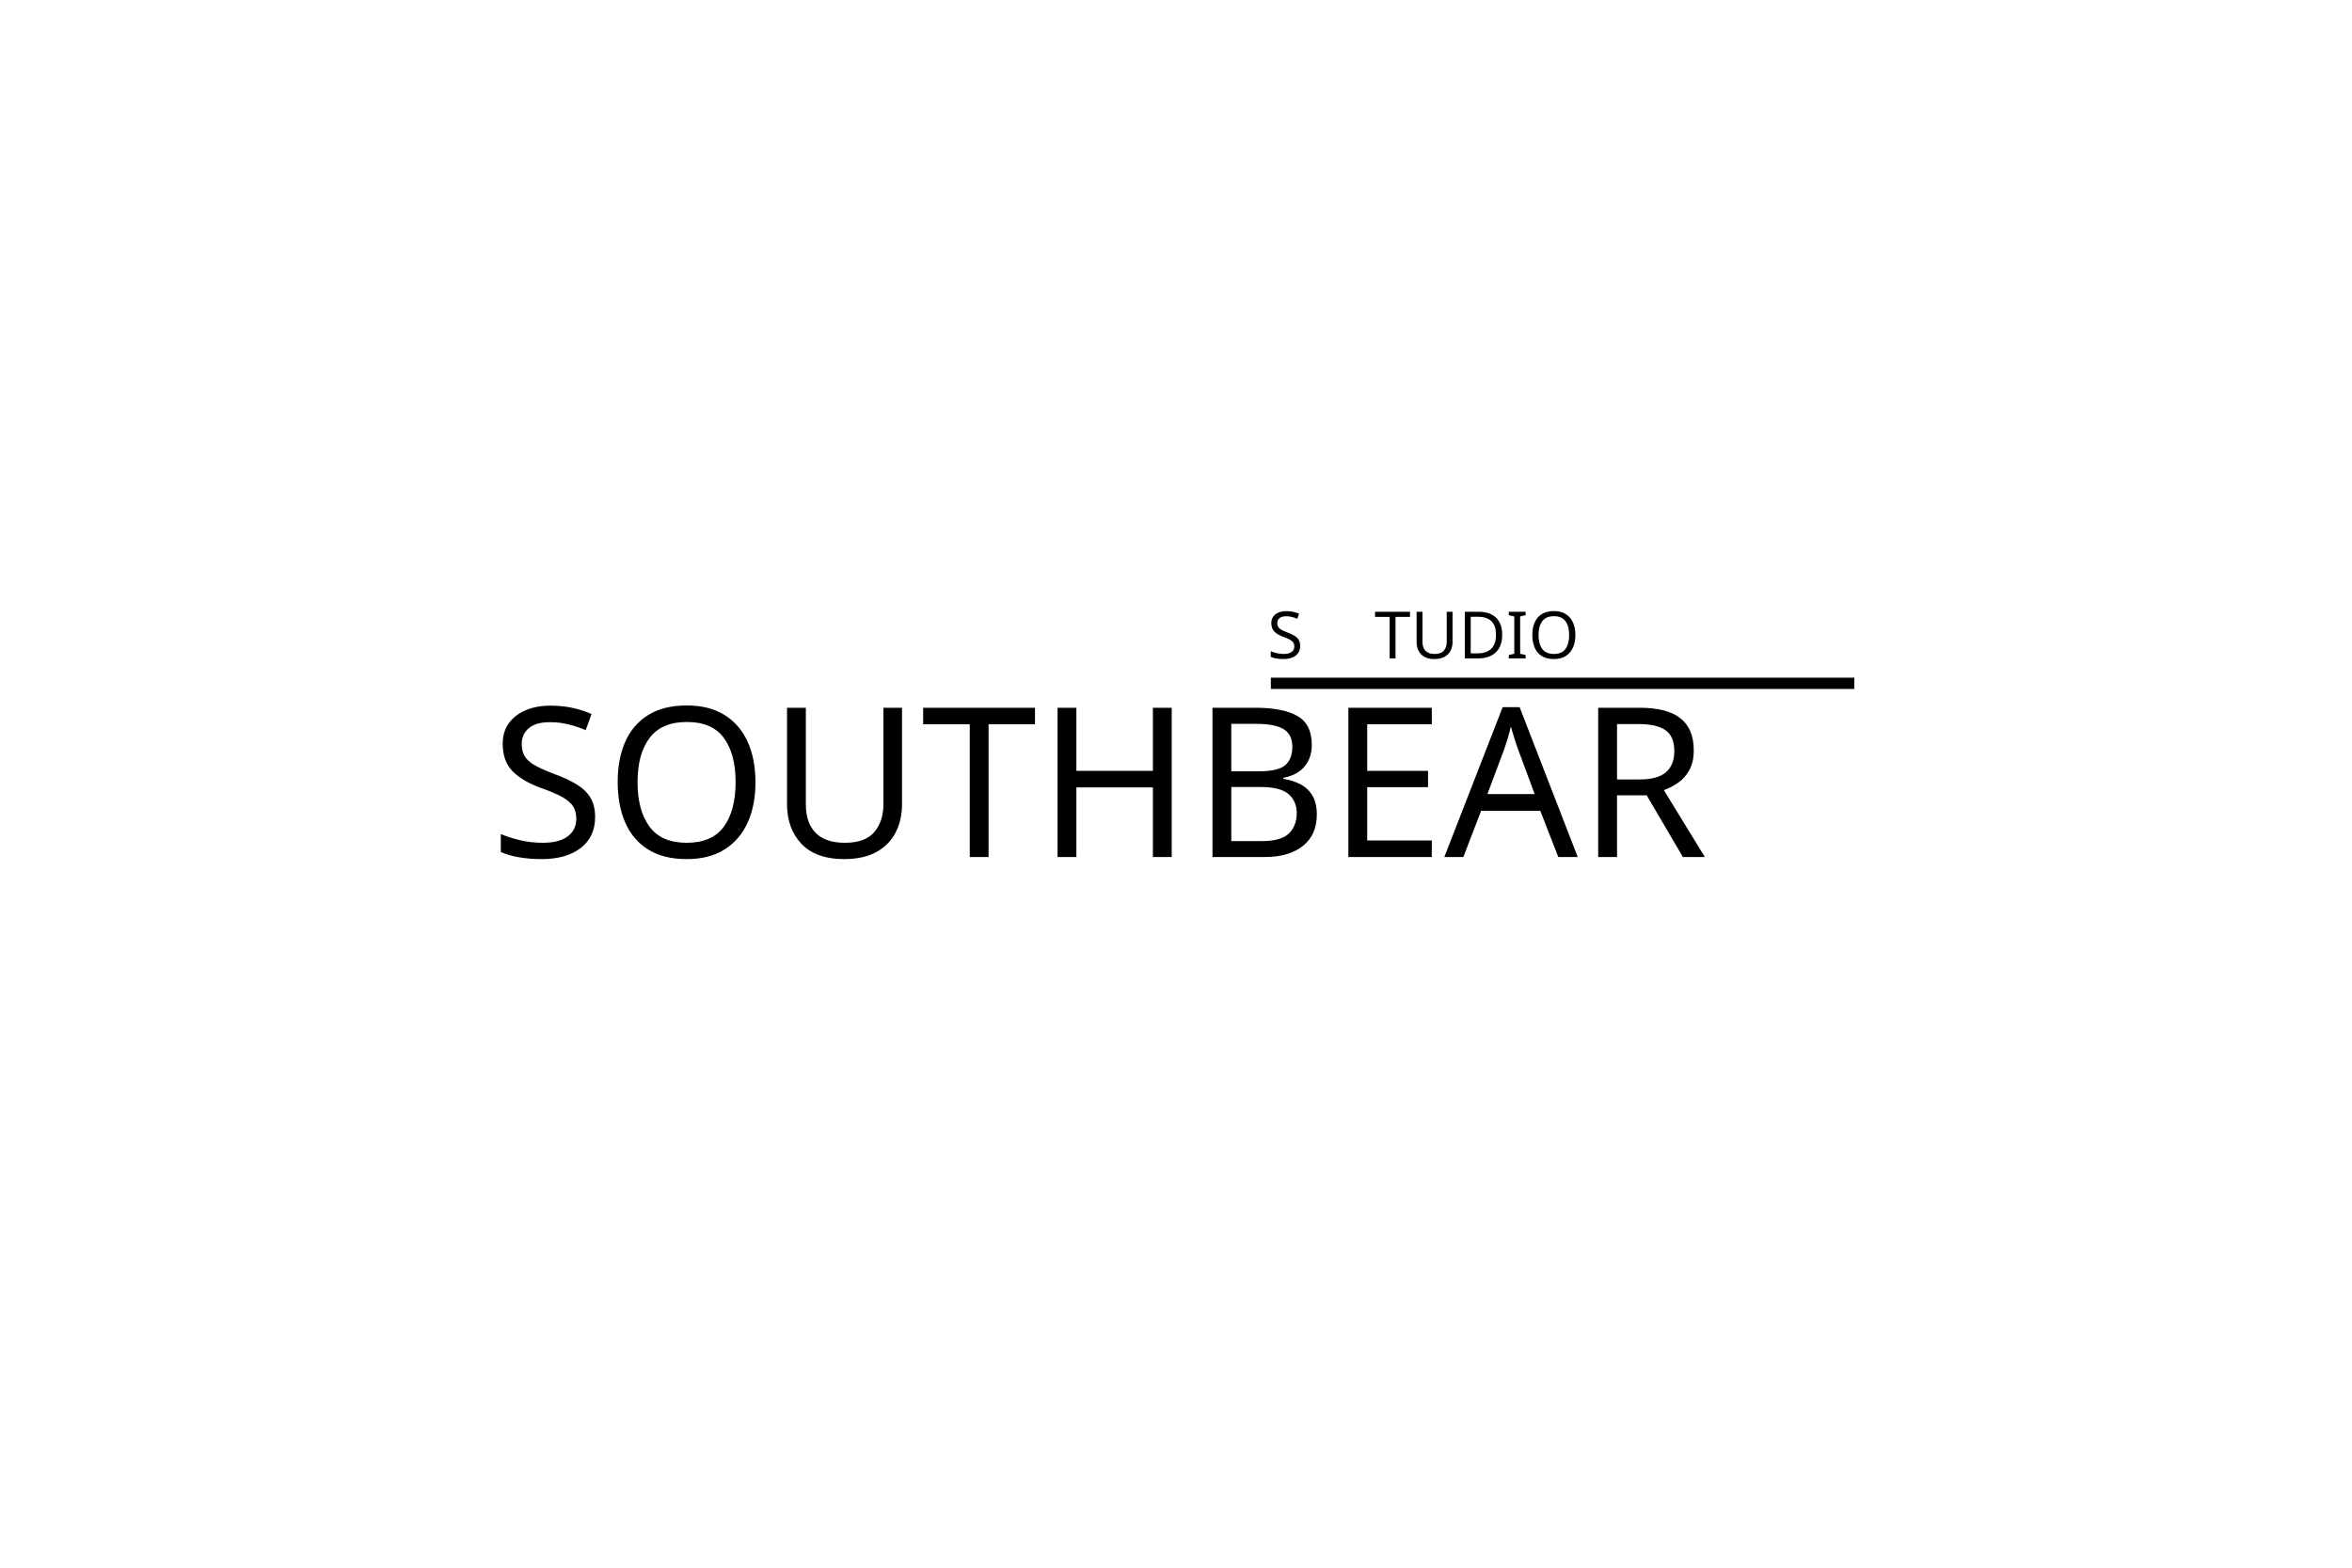
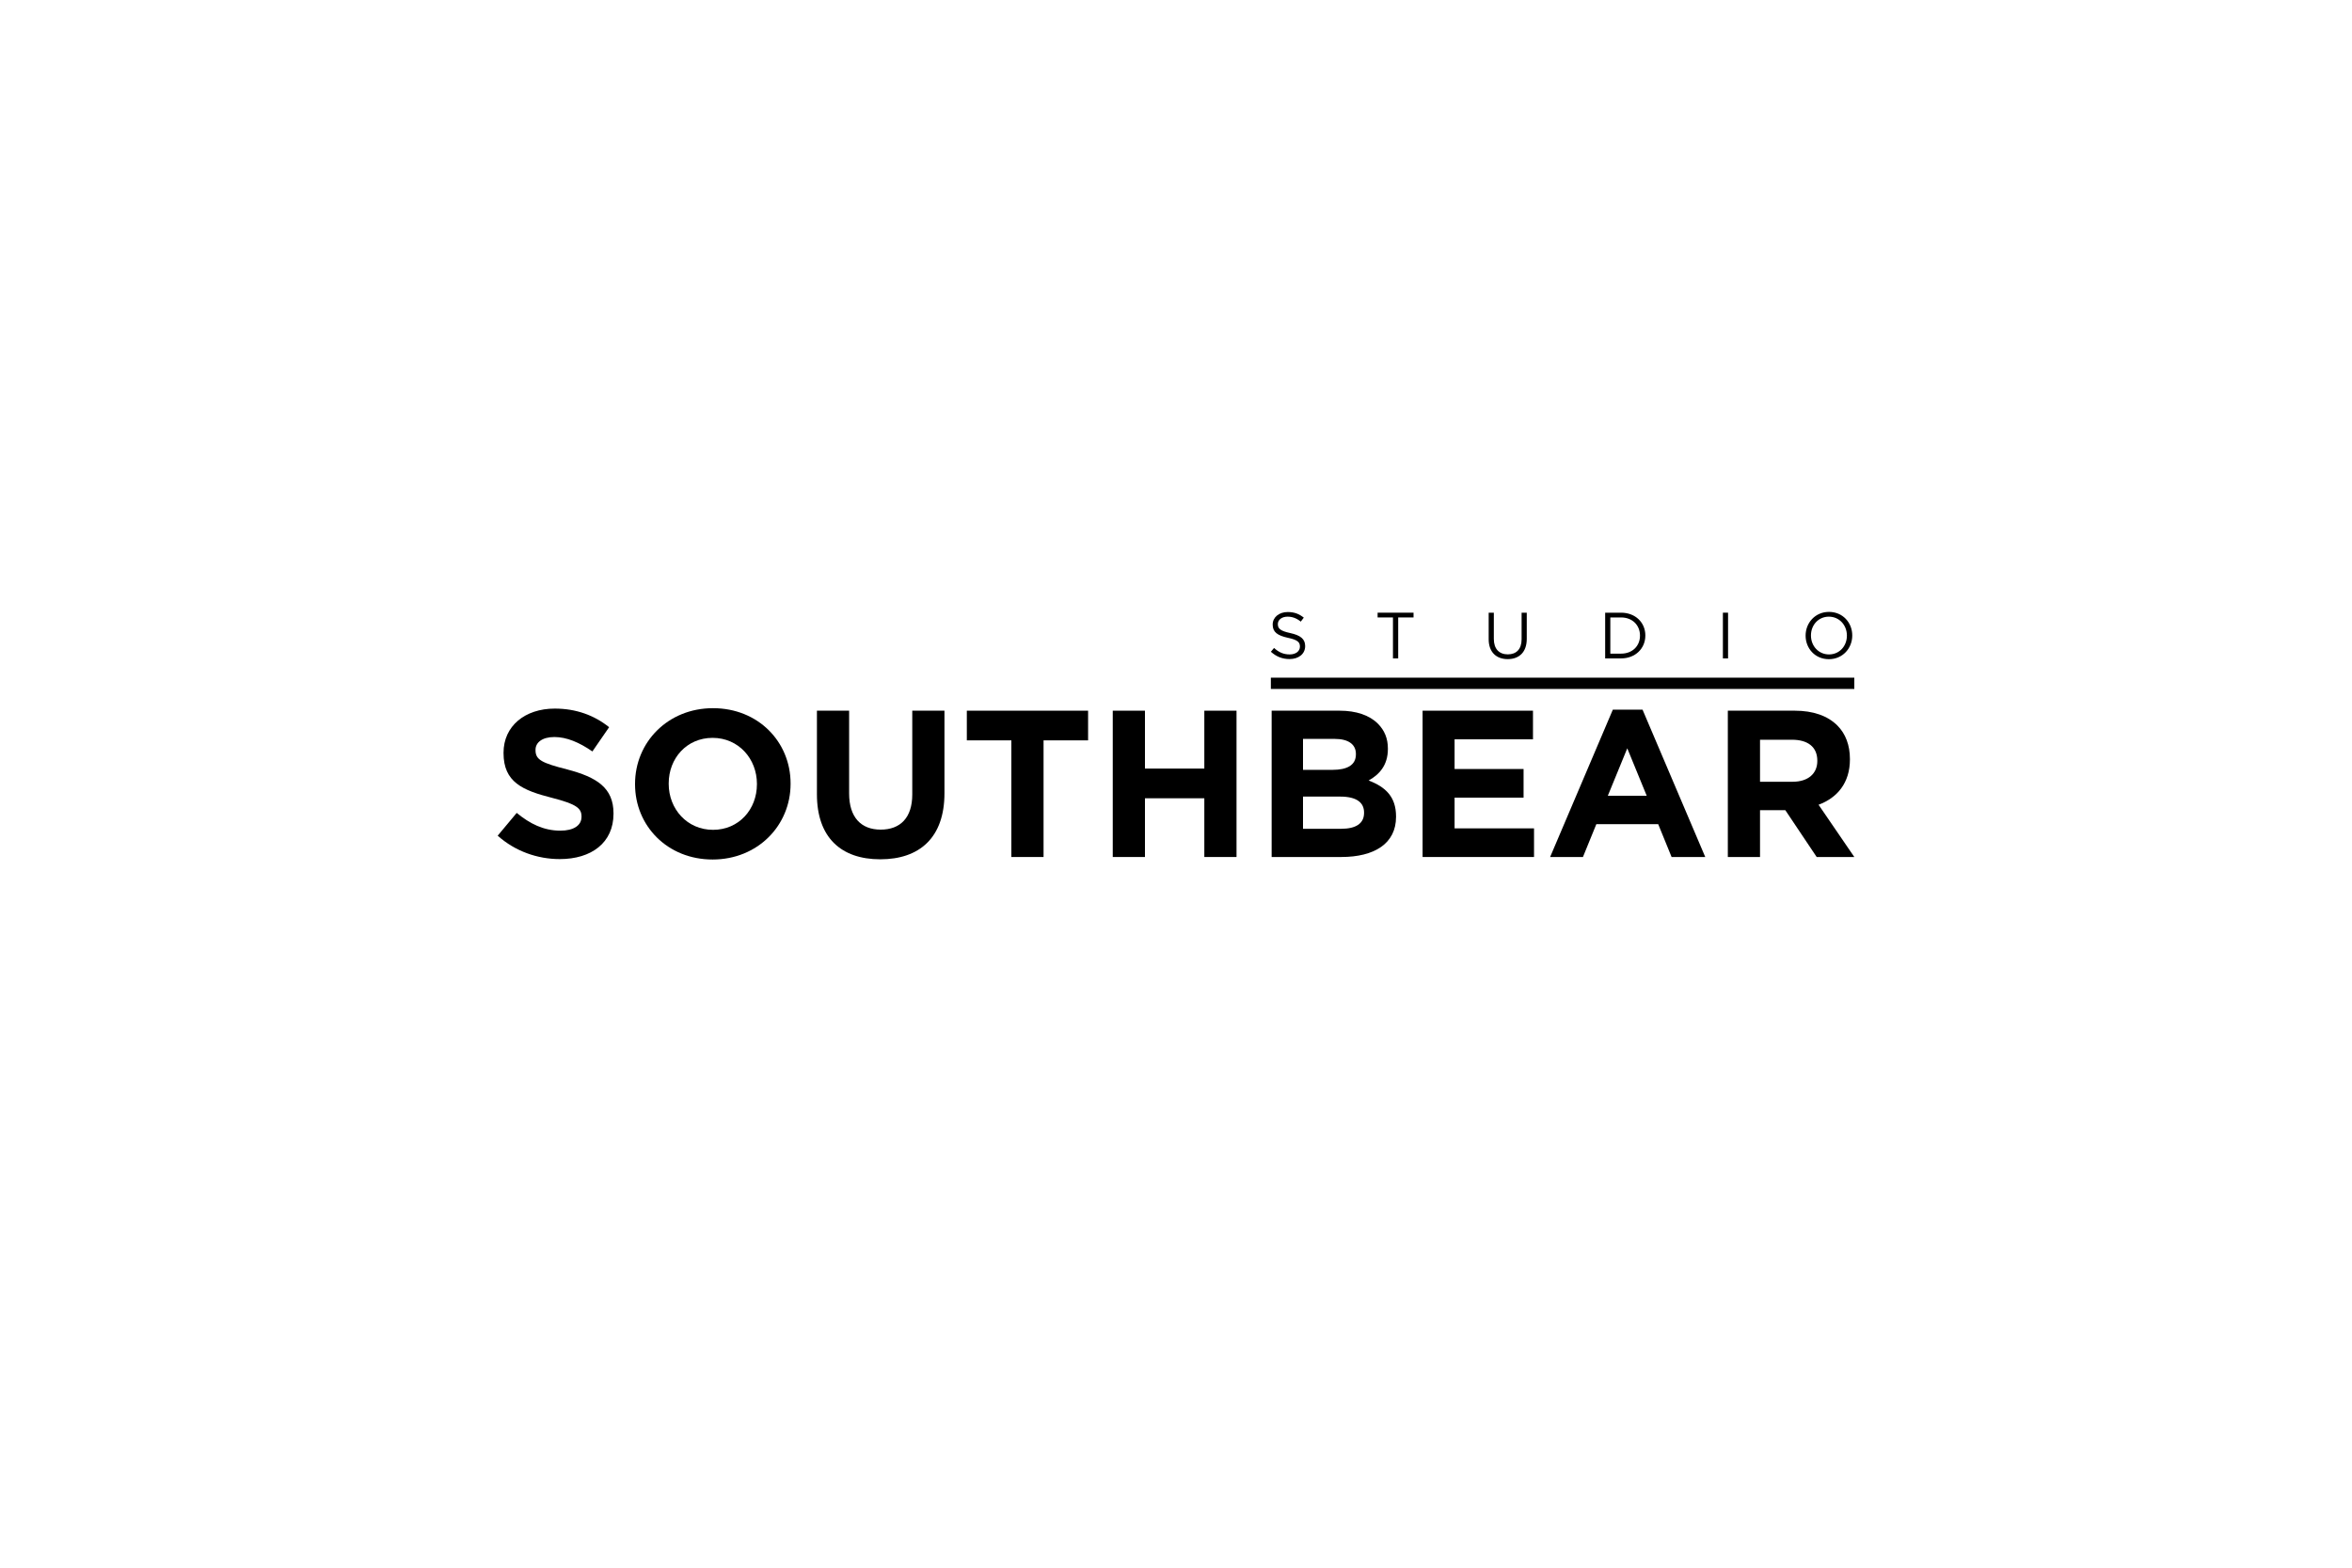
<svg xmlns="http://www.w3.org/2000/svg" width="100%" height="100%" viewBox="0 0 3000 2000" version="1.1" xml:space="preserve" style="fill-rule:evenodd;clip-rule:evenodd;stroke-linejoin:round;stroke-miterlimit:2;">
-   <text x="625.2px" y="1093.333px" style="font-family:'Gotham-Bold', 'Gotham';font-size:266.667px;">SOUTHBEAR</text>
-   <text x="1616.571px" y="839.972px" style="font-family:'Gotham-Book', 'Gotham';font-weight:325;font-size:83.333px;">S<tspan x="1753.071px 1891.487px 2039.154px 2188.737px 2297.404px " y="839.972px 839.972px 839.972px 839.972px 839.972px ">TUDIO</tspan>
-   </text>
+   <g transform="matrix(1,0,0,1,197.1424,399.8081)">
+     <g>
+       <g transform="matrix(266.6667,0,0,266.6667,428.0576,693.5252)">
+         <path d="M0.333,0.01c0.151,0 0.257,-0.078 0.257,-0.217l0,-0.002c0,-0.122 -0.08,-0.173 -0.222,-0.21c-0.121,-0.031 -0.151,-0.046 -0.151,-0.092l0,-0.002c0,-0.034 0.031,-0.061 0.09,-0.061c0.059,0 0.12,0.026 0.182,0.069l0.08,-0.116c-0.071,-0.057 -0.158,-0.089 -0.26,-0.089c-0.143,0 -0.245,0.084 -0.245,0.211l0,0.002c0,0.139 0.091,0.178 0.232,0.214c0.117,0.03 0.141,0.05 0.141,0.089l0,0.002c0,0.041 -0.038,0.066 -0.101,0.066c-0.08,0 -0.146,-0.033 -0.209,-0.085l-0.091,0.109c0.084,0.075 0.191,0.112 0.297,0.112Z" style="fill-rule:nonzero;" />
+       </g>
+       <g transform="matrix(266.6667,0,0,266.6667,598.7242,693.5252)">
+         <path d="M0.424,0.012c0.216,0 0.373,-0.163 0.373,-0.362l0,-0.002c0,-0.199 -0.155,-0.36 -0.371,-0.36c-0.216,0 -0.373,0.163 -0.373,0.362l0,0.002c0,0.199 0.155,0.36 0.371,0.36Zm0.002,-0.142c-0.124,0 -0.212,-0.1 -0.212,-0.22l0,-0.002c0,-0.12 0.086,-0.218 0.21,-0.218c0.124,0 0.212,0.1 0.212,0.22l0,0.002c0,0.12 -0.086,0.218 -0.21,0.218Z" style="fill-rule:nonzero;" />
+       </g>
+       <g transform="matrix(266.6667,0,0,266.6667,825.3909,693.5252)">
+         <path d="M0.376,0.011c0.188,0 0.307,-0.104 0.307,-0.316l0,-0.395l-0.154,0l0,0.401c0,0.111 -0.057,0.168 -0.151,0.168c-0.094,0 -0.151,-0.059 -0.151,-0.173l0,-0.396l-0.154,0l0,0.4c0,0.206 0.115,0.311 0.303,0.311Z" style="fill-rule:nonzero;" />
+       </g>
+       <g transform="matrix(266.6667,0,0,266.6667,1026.991,693.5252)">
+         <path d="M0.247,-0l0.154,-0l0,-0.558l0.213,0l0,-0.142l-0.58,0l-0,0.142l0.213,0l0,0.558Z" style="fill-rule:nonzero;" />
+       </g>
+       <g transform="matrix(266.6667,0,0,266.6667,1199.791,693.5252)">
+         <path d="M0.084,-0l0.154,-0l-0,-0.281l0.284,0l0,0.281l0.154,-0l0,-0.7l-0.154,0l0,0.277l-0.284,0l0,-0.277l-0.154,0l0,0.7Z" style="fill-rule:nonzero;" />
+       </g>
+       <g transform="matrix(266.6667,0,0,266.6667,1402.458,693.5252)">
+         <path d="M0.084,-0l0.333,-0c0.158,-0 0.262,-0.064 0.262,-0.192l0,-0.002c0,-0.094 -0.05,-0.141 -0.131,-0.172c0.05,-0.028 0.092,-0.072 0.092,-0.151l0,-0.002c0,-0.048 -0.016,-0.087 -0.048,-0.119c-0.04,-0.04 -0.103,-0.062 -0.183,-0.062l-0.325,0l-0,0.7Zm0.15,-0.417l-0,-0.148l0.152,0c0.065,0 0.101,0.026 0.101,0.072l0,0.002c0,0.052 -0.043,0.074 -0.111,0.074l-0.142,0Zm0,0.282l0,-0.154l0.178,0c0.079,0 0.114,0.029 0.114,0.076l0,0.002c0,0.052 -0.041,0.076 -0.109,0.076l-0.183,0Z" style="fill-rule:nonzero;" />
+       </g>
+       <g transform="matrix(266.6667,0,0,266.6667,1594.991,693.5252)">
+         <path d="M0.084,-0l0.533,-0l0,-0.137l-0.38,0l0,-0.147l0.33,0l0,-0.137l-0.33,0l0,-0.142l0.375,0l0,-0.137l-0.528,0l0,0.7Z" style="fill-rule:nonzero;" />
+       </g>
+       <g transform="matrix(266.6667,0,0,266.6667,1773.658,693.5252)">
+         <path d="M0.024,-0l0.157,-0l0.064,-0.157l0.296,0l0.064,0.157l0.161,-0l-0.3,-0.705l-0.142,0l-0.3,0.705Zm0.276,-0.293l0.093,-0.227l0.093,0.227l-0.186,0Z" style="fill-rule:nonzero;" />
+       </g>
+       <g transform="matrix(266.6667,0,0,266.6667,1984.324,693.5252)">
+         <path d="M0.084,-0l0.154,-0l-0,-0.224l0.121,0l0.15,0.224l0.18,-0l-0.171,-0.25c0.089,-0.033 0.15,-0.104 0.15,-0.217l0,-0.002c0,-0.066 -0.021,-0.121 -0.06,-0.16c-0.046,-0.046 -0.115,-0.071 -0.204,-0.071l-0.32,0l-0,0.7Zm0.154,-0.36l-0,-0.201l0.153,0c0.075,0 0.121,0.034 0.121,0.1l0,0.002c0,0.059 -0.043,0.099 -0.118,0.099l-0.156,0Z" style="fill-rule:nonzero;" />
+       </g>
+     </g>
+   </g>
+   <g transform="matrix(1,0,0,1,116.5706,-160.0276)">
+     <g>
+       <g transform="matrix(83.33333,0,0,83.33333,1500,1000)">
+         <path d="M0.339,0.01c0.139,0 0.239,-0.078 0.239,-0.198l0,-0.002c0,-0.107 -0.072,-0.164 -0.228,-0.198c-0.154,-0.033 -0.19,-0.07 -0.19,-0.136l0,-0.002c0,-0.063 0.058,-0.113 0.149,-0.113c0.072,0 0.137,0.023 0.202,0.076l0.046,-0.061c-0.071,-0.057 -0.144,-0.086 -0.246,-0.086c-0.133,0 -0.23,0.081 -0.23,0.191l-0,0.002c0,0.115 0.074,0.167 0.235,0.202c0.147,0.031 0.182,0.068 0.182,0.133l0,0.002c0,0.069 -0.062,0.119 -0.156,0.119c-0.097,0 -0.167,-0.033 -0.24,-0.099l-0.049,0.058c0.084,0.075 0.175,0.112 0.286,0.112Z" style="fill-rule:nonzero;" />
+       </g>
+       <g transform="matrix(83.33333,0,0,83.33333,1636.5,1000)">
+         <path d="M0.284,-0l0.08,-0l0,-0.627l0.235,0l0,-0.073l-0.55,0l-0,0.073l0.235,0l0,0.627Z" style="fill-rule:nonzero;" />
+       </g>
+       <g transform="matrix(83.33333,0,0,83.33333,1774.917,1000)">
+         <path d="M0.379,0.011c0.175,0 0.292,-0.106 0.292,-0.31l0,-0.401l-0.079,0l0,0.407c0,0.153 -0.082,0.231 -0.211,0.231c-0.134,0 -0.214,-0.085 -0.214,-0.236l0,-0.402l-0.079,0l0,0.407c0,0.198 0.118,0.304 0.291,0.304Z" style="fill-rule:nonzero;" />
+       </g>
+       <g transform="matrix(83.33333,0,0,83.33333,1922.583,1000)">
+         <path d="M0.099,-0l0.243,-0c0.22,-0 0.372,-0.153 0.372,-0.35l0,-0.002c0,-0.197 -0.152,-0.348 -0.372,-0.348l-0.243,0l0,0.7Zm0.079,-0.073l0,-0.554l0.164,0c0.177,0 0.29,0.122 0.29,0.277l0,0.002c0,0.155 -0.113,0.275 -0.29,0.275l-0.164,0Z" style="fill-rule:nonzero;" />
+       </g>
+       <g transform="matrix(83.33333,0,0,83.33333,2072.167,1000)">
+         <rect x="0.106" y="-0.7" width="0.079" height="0.7" style="fill-rule:nonzero;" />
+       </g>
+       <g transform="matrix(83.33333,0,0,83.33333,2180.833,1000)">
+         <path d="M0.424,0.012c0.213,0 0.358,-0.169 0.358,-0.362l0,-0.002c0,-0.193 -0.143,-0.36 -0.356,-0.36c-0.213,0 -0.358,0.169 -0.358,0.362l0,0.002c0,0.193 0.143,0.36 0.356,0.36Zm0.002,-0.073c-0.16,0 -0.276,-0.13 -0.276,-0.289l0,-0.002c0,-0.159 0.114,-0.287 0.274,-0.287c0.16,0 0.276,0.13 0.276,0.289l0,0.002c0,0.159 -0.114,0.287 -0.274,0.287Z" style="fill-rule:nonzero;" />
+       </g>
+     </g>
+   </g>
  <rect x="1620.987" y="864.554" width="744.213" height="14.388" />
</svg>
